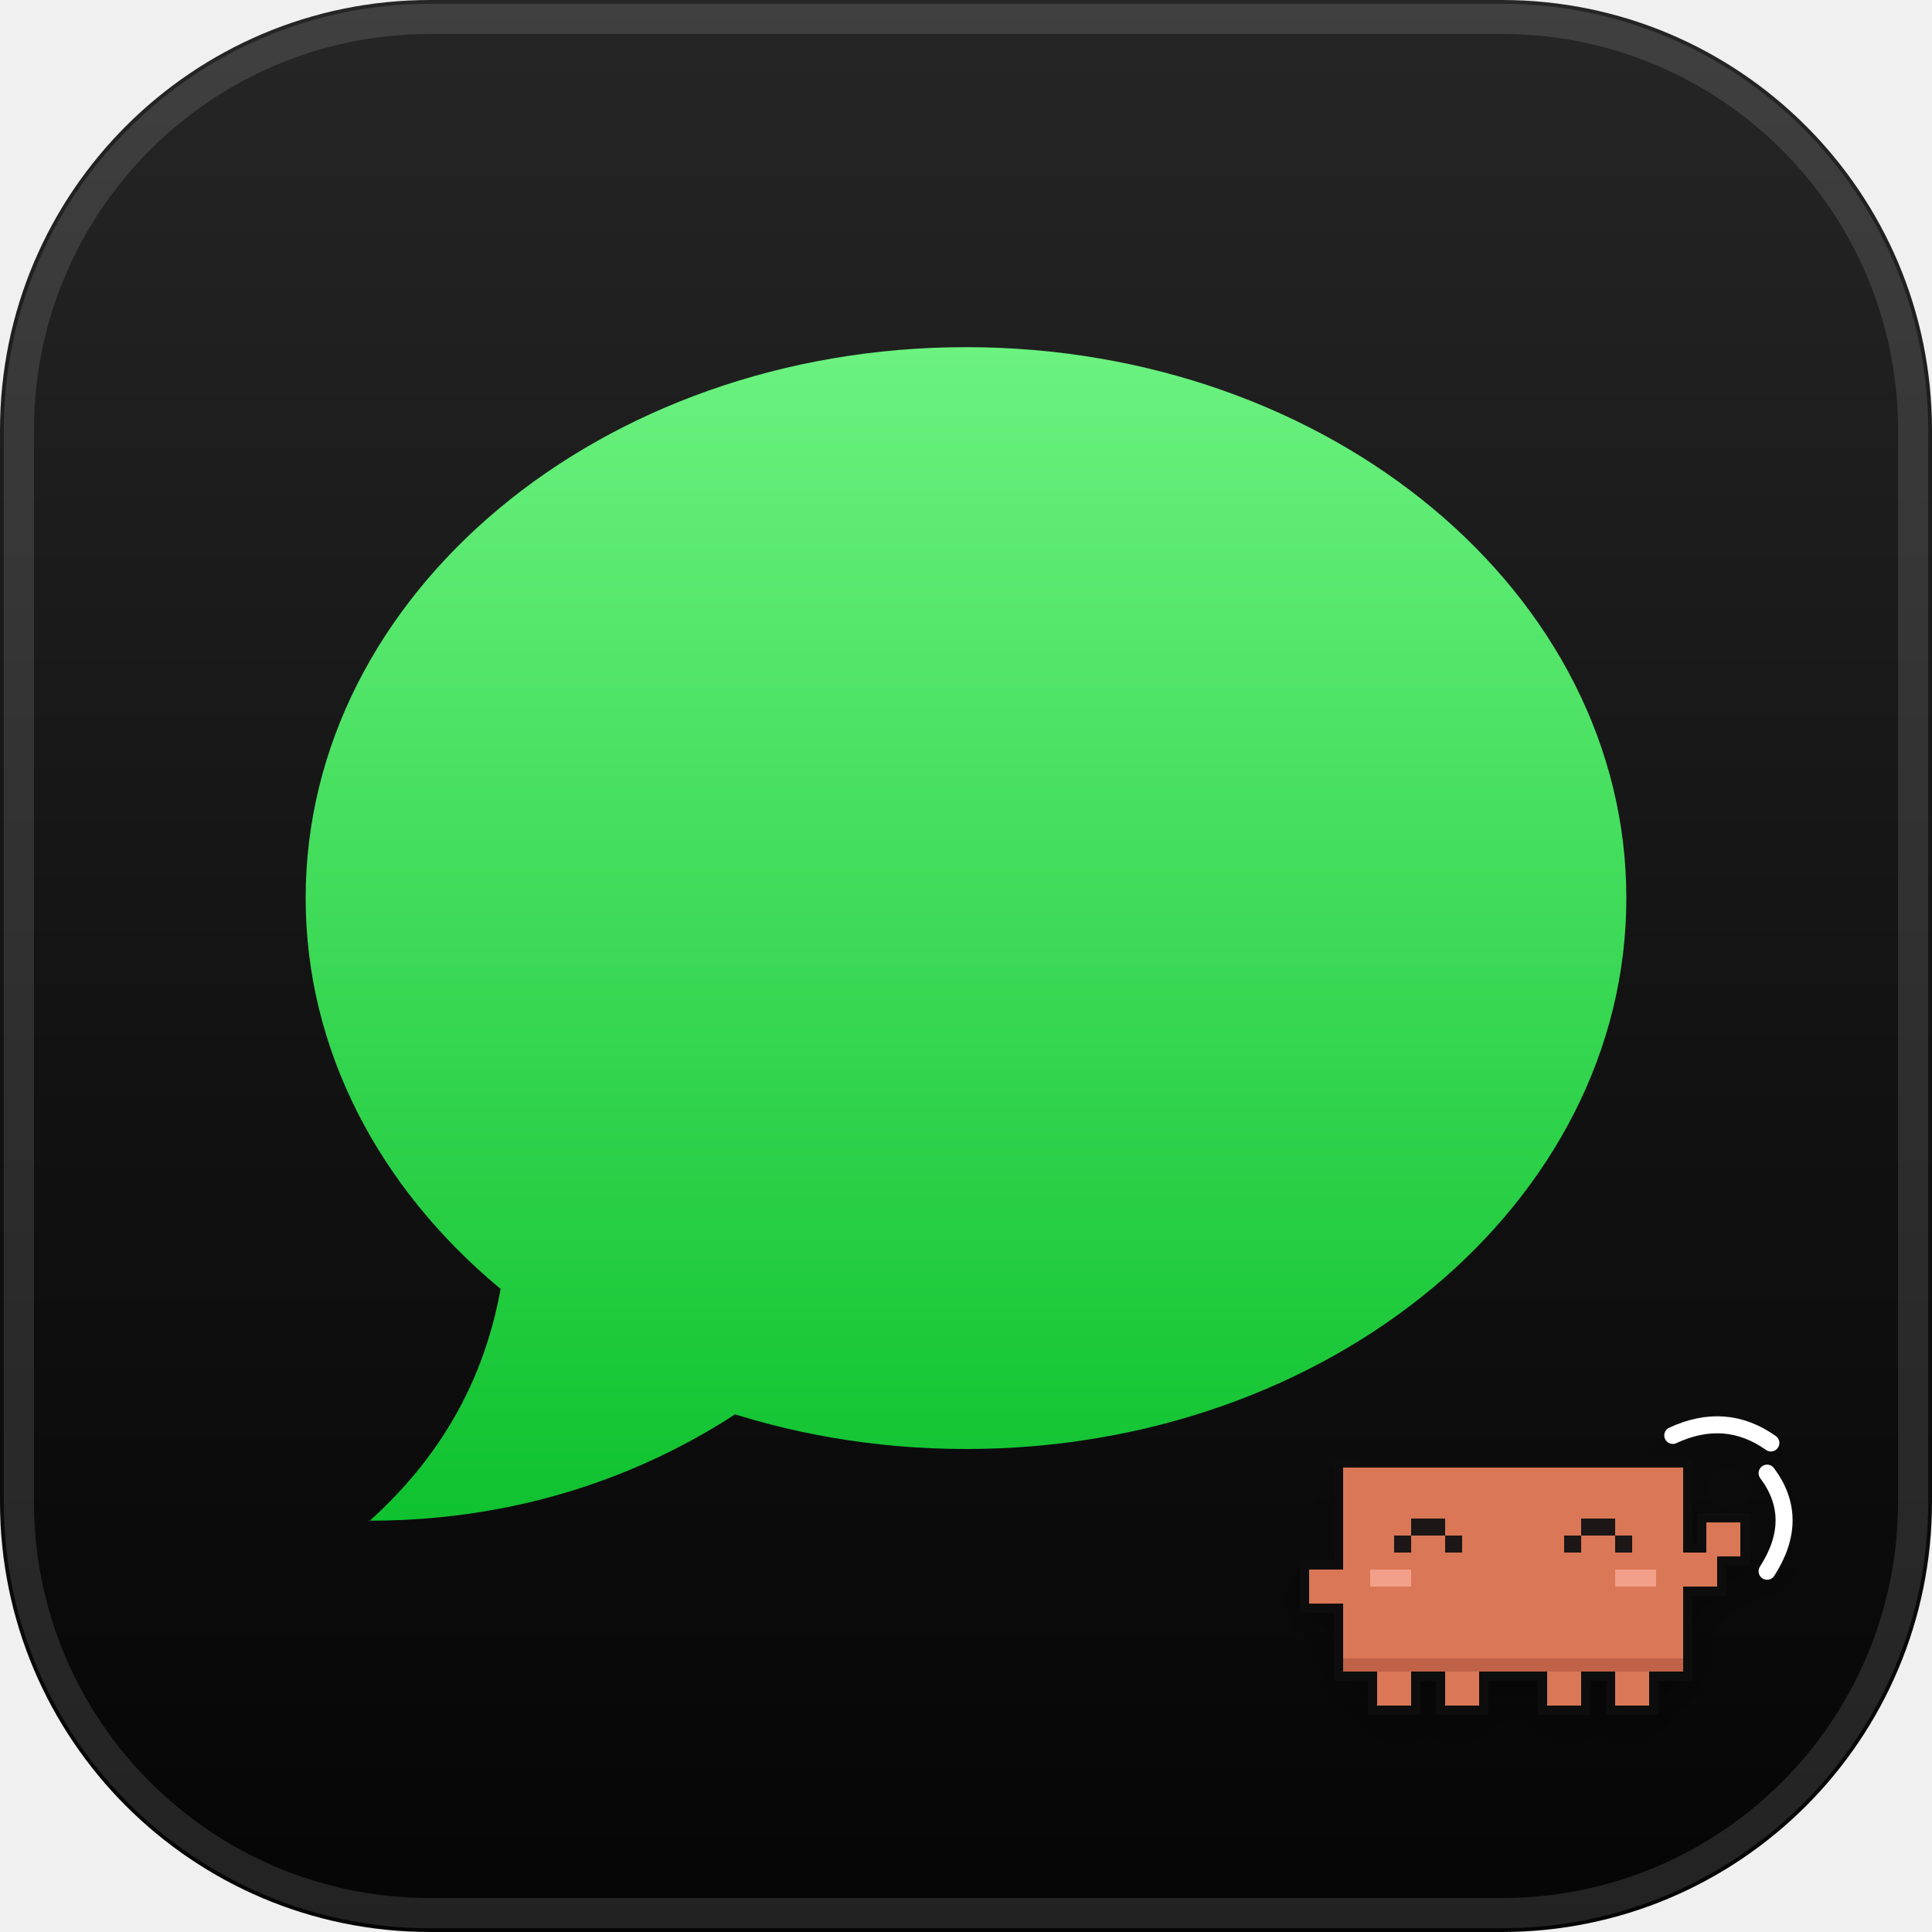
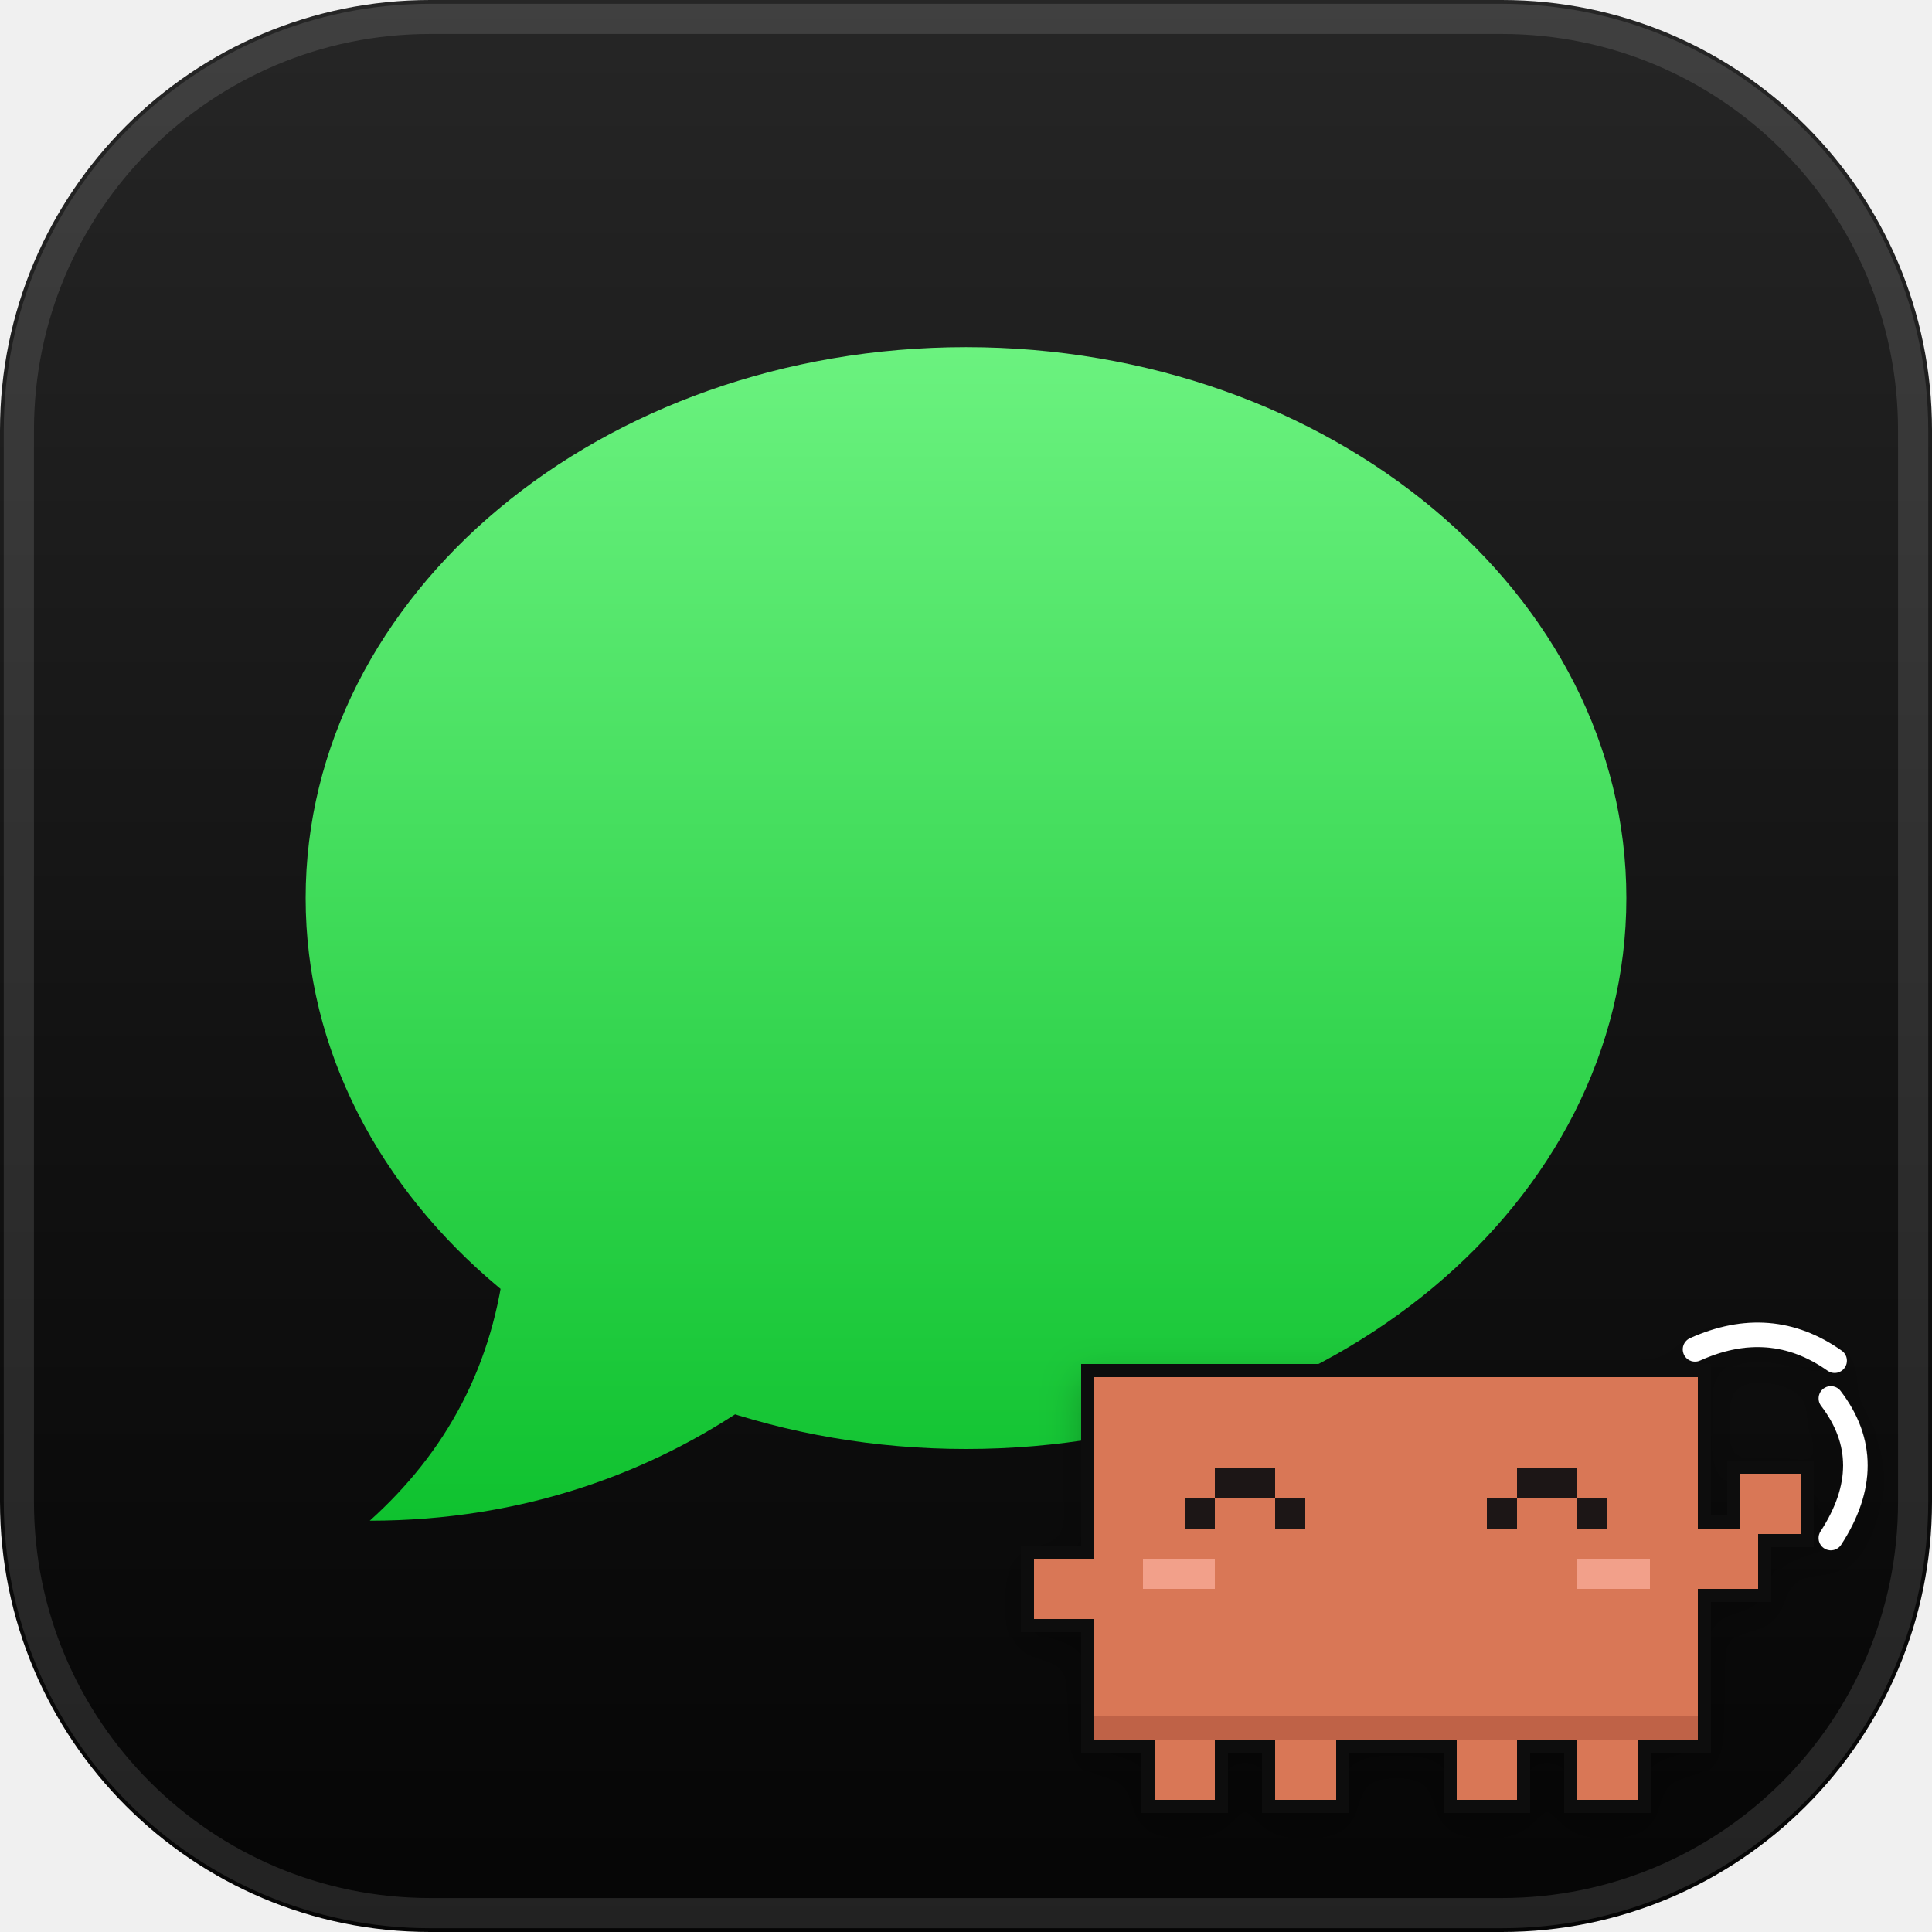
<svg xmlns="http://www.w3.org/2000/svg" width="1024" height="1024" viewBox="0 0 1024 1024">
  <defs>
    <linearGradient id="bg" x1="0" y1="0" x2="0" y2="1">
      <stop offset="0" stop-color="#262626" />
      <stop offset="0.55" stop-color="#121212" />
      <stop offset="1" stop-color="#050505" />
    </linearGradient>
    <linearGradient id="gr" gradientUnits="userSpaceOnUse" x1="0" y1="184" x2="0" y2="806">
      <stop offset="0" stop-color="#6BF27F" />
      <stop offset="1" stop-color="#0FC22F" />
    </linearGradient>
    <filter id="sh" x="-20%" y="-20%" width="140%" height="140%">
      <feDropShadow dx="0" dy="8" stdDeviation="10" flood-color="#000" flood-opacity="0.25" />
    </filter>
    <clipPath id="ic">
      <rect width="1024" height="1024" rx="228" />
    </clipPath>
  </defs>
  <g clip-path="url(#ic)">
    <rect width="1024" height="1024" fill="url(#bg)" />
    <rect x="10" y="10" width="1004" height="1004" rx="218" fill="none" stroke="#fff" stroke-opacity="0.12" stroke-width="16" />
    <g fill="url(#gr)">
      <ellipse cx="512" cy="476" rx="350" ry="292" />
      <path d="M268 664 C 262 724 236 770 196 806 C 278 806 346 780 398 744 Z" />
    </g>
    <g filter="url(#sh)">
-       <g fill="none" stroke="#fff" stroke-width="9" stroke-linecap="round">
-         <path d="M936.6 780.8 q 18 24 0 52" />
-         <path d="M886.6 760.8 q 28 -13 52 4" />
+       <g fill="none" stroke="#fff" stroke-width="13" stroke-linecap="round">
+         <path d="M970.4 741.2 q 26 34 0 74" />
+         <path d="M898.4 715.2 q 40 -18 74 6" />
      </g>
      <g shape-rendering="crispEdges">
-         <rect x="730.0" y="886.0" width="18.0" height="18.0" fill="#0A0A0A" stroke="#0A0A0A" stroke-width="10" />
-         <rect x="766.0" y="886.0" width="18.0" height="18.0" fill="#0A0A0A" stroke="#0A0A0A" stroke-width="10" />
-         <rect x="820.0" y="886.0" width="18.0" height="18.0" fill="#0A0A0A" stroke="#0A0A0A" stroke-width="10" />
-         <rect x="856.0" y="886.0" width="18.0" height="18.0" fill="#0A0A0A" stroke="#0A0A0A" stroke-width="10" />
-         <rect x="712.0" y="778.0" width="180.0" height="108.0" fill="#0A0A0A" stroke="#0A0A0A" stroke-width="10" />
-         <rect x="694.0" y="832.0" width="18.0" height="18.0" fill="#0A0A0A" stroke="#0A0A0A" stroke-width="10" />
-         <rect x="892.0" y="823.0" width="18.0" height="18.0" fill="#0A0A0A" stroke="#0A0A0A" stroke-width="10" />
-         <rect x="904.6" y="806.8" width="18.0" height="18.0" fill="#0A0A0A" stroke="#0A0A0A" stroke-width="10" />
-         <rect x="730.0" y="886.0" width="18.0" height="18.0" fill="#D97757" />
-         <rect x="766.0" y="886.0" width="18.0" height="18.0" fill="#D97757" />
-         <rect x="820.0" y="886.0" width="18.0" height="18.0" fill="#D97757" />
-         <rect x="856.0" y="886.0" width="18.0" height="18.0" fill="#D97757" />
-         <rect x="712.0" y="778.0" width="180.0" height="108.0" fill="#D97757" />
-         <rect x="694.0" y="832.0" width="18.0" height="18.0" fill="#D97757" />
-         <rect x="892.0" y="823.0" width="18.0" height="18.0" fill="#D97757" />
-         <rect x="904.6" y="806.8" width="18.0" height="18.0" fill="#D97757" />
-         <rect x="712.0" y="878.8" width="180.0" height="7.2" fill="#BF6246" />
-         <rect x="739.0" y="814.0" width="9.0" height="9.0" fill="#1E1814" />
-         <rect x="748.0" y="805.0" width="18.0" height="9.0" fill="#1E1814" />
-         <rect x="766.0" y="814.0" width="9.0" height="9.0" fill="#1E1814" />
-         <rect x="829.0" y="814.0" width="9.0" height="9.0" fill="#1E1814" />
-         <rect x="838.0" y="805.0" width="18.0" height="9.0" fill="#1E1814" />
-         <rect x="856.0" y="814.0" width="9.0" height="9.0" fill="#1E1814" />
-         <rect x="726.4" y="832.0" width="21.6" height="9.0" fill="#F2A08A" />
-         <rect x="856.0" y="832.0" width="21.6" height="9.0" fill="#F2A08A" />
+         <rect x="612.0" y="922.0" width="32.0" height="32.0" fill="#0A0A0A" stroke="#0A0A0A" stroke-width="14" />
+         <rect x="676.0" y="922.0" width="32.0" height="32.0" fill="#0A0A0A" stroke="#0A0A0A" stroke-width="14" />
+         <rect x="772.0" y="922.0" width="32.0" height="32.0" fill="#0A0A0A" stroke="#0A0A0A" stroke-width="14" />
+         <rect x="836.0" y="922.0" width="32.0" height="32.0" fill="#0A0A0A" stroke="#0A0A0A" stroke-width="14" />
+         <rect x="580.0" y="730.0" width="320.0" height="192.0" fill="#0A0A0A" stroke="#0A0A0A" stroke-width="14" />
+         <rect x="548.0" y="826.0" width="32.0" height="32.0" fill="#0A0A0A" stroke="#0A0A0A" stroke-width="14" />
+         <rect x="900.0" y="810.0" width="32.0" height="32.0" fill="#0A0A0A" stroke="#0A0A0A" stroke-width="14" />
+         <rect x="922.4" y="781.2" width="32.0" height="32.0" fill="#0A0A0A" stroke="#0A0A0A" stroke-width="14" />
+         <rect x="612.0" y="922.0" width="32.0" height="32.0" fill="#D97757" />
+         <rect x="676.0" y="922.0" width="32.0" height="32.0" fill="#D97757" />
+         <rect x="772.0" y="922.0" width="32.0" height="32.0" fill="#D97757" />
+         <rect x="836.0" y="922.0" width="32.0" height="32.0" fill="#D97757" />
+         <rect x="580.0" y="730.0" width="320.0" height="192.0" fill="#D97757" />
+         <rect x="548.0" y="826.0" width="32.0" height="32.0" fill="#D97757" />
+         <rect x="900.0" y="810.0" width="32.0" height="32.0" fill="#D97757" />
+         <rect x="922.4" y="781.2" width="32.0" height="32.0" fill="#D97757" />
+         <rect x="580.0" y="909.2" width="320.0" height="12.8" fill="#BF6246" />
+         <rect x="628.0" y="794.0" width="16.0" height="16.0" fill="#1E1814" />
+         <rect x="644.0" y="778.0" width="32.0" height="16.0" fill="#1E1814" />
+         <rect x="676.0" y="794.0" width="16.0" height="16.0" fill="#1E1814" />
+         <rect x="788.0" y="794.0" width="16.0" height="16.0" fill="#1E1814" />
+         <rect x="804.0" y="778.0" width="32.0" height="16.0" fill="#1E1814" />
+         <rect x="836.0" y="794.0" width="16.0" height="16.0" fill="#1E1814" />
+         <rect x="605.6" y="826.0" width="38.4" height="16.0" fill="#F2A08A" />
+         <rect x="836.0" y="826.0" width="38.4" height="16.0" fill="#F2A08A" />
      </g>
    </g>
  </g>
</svg>
